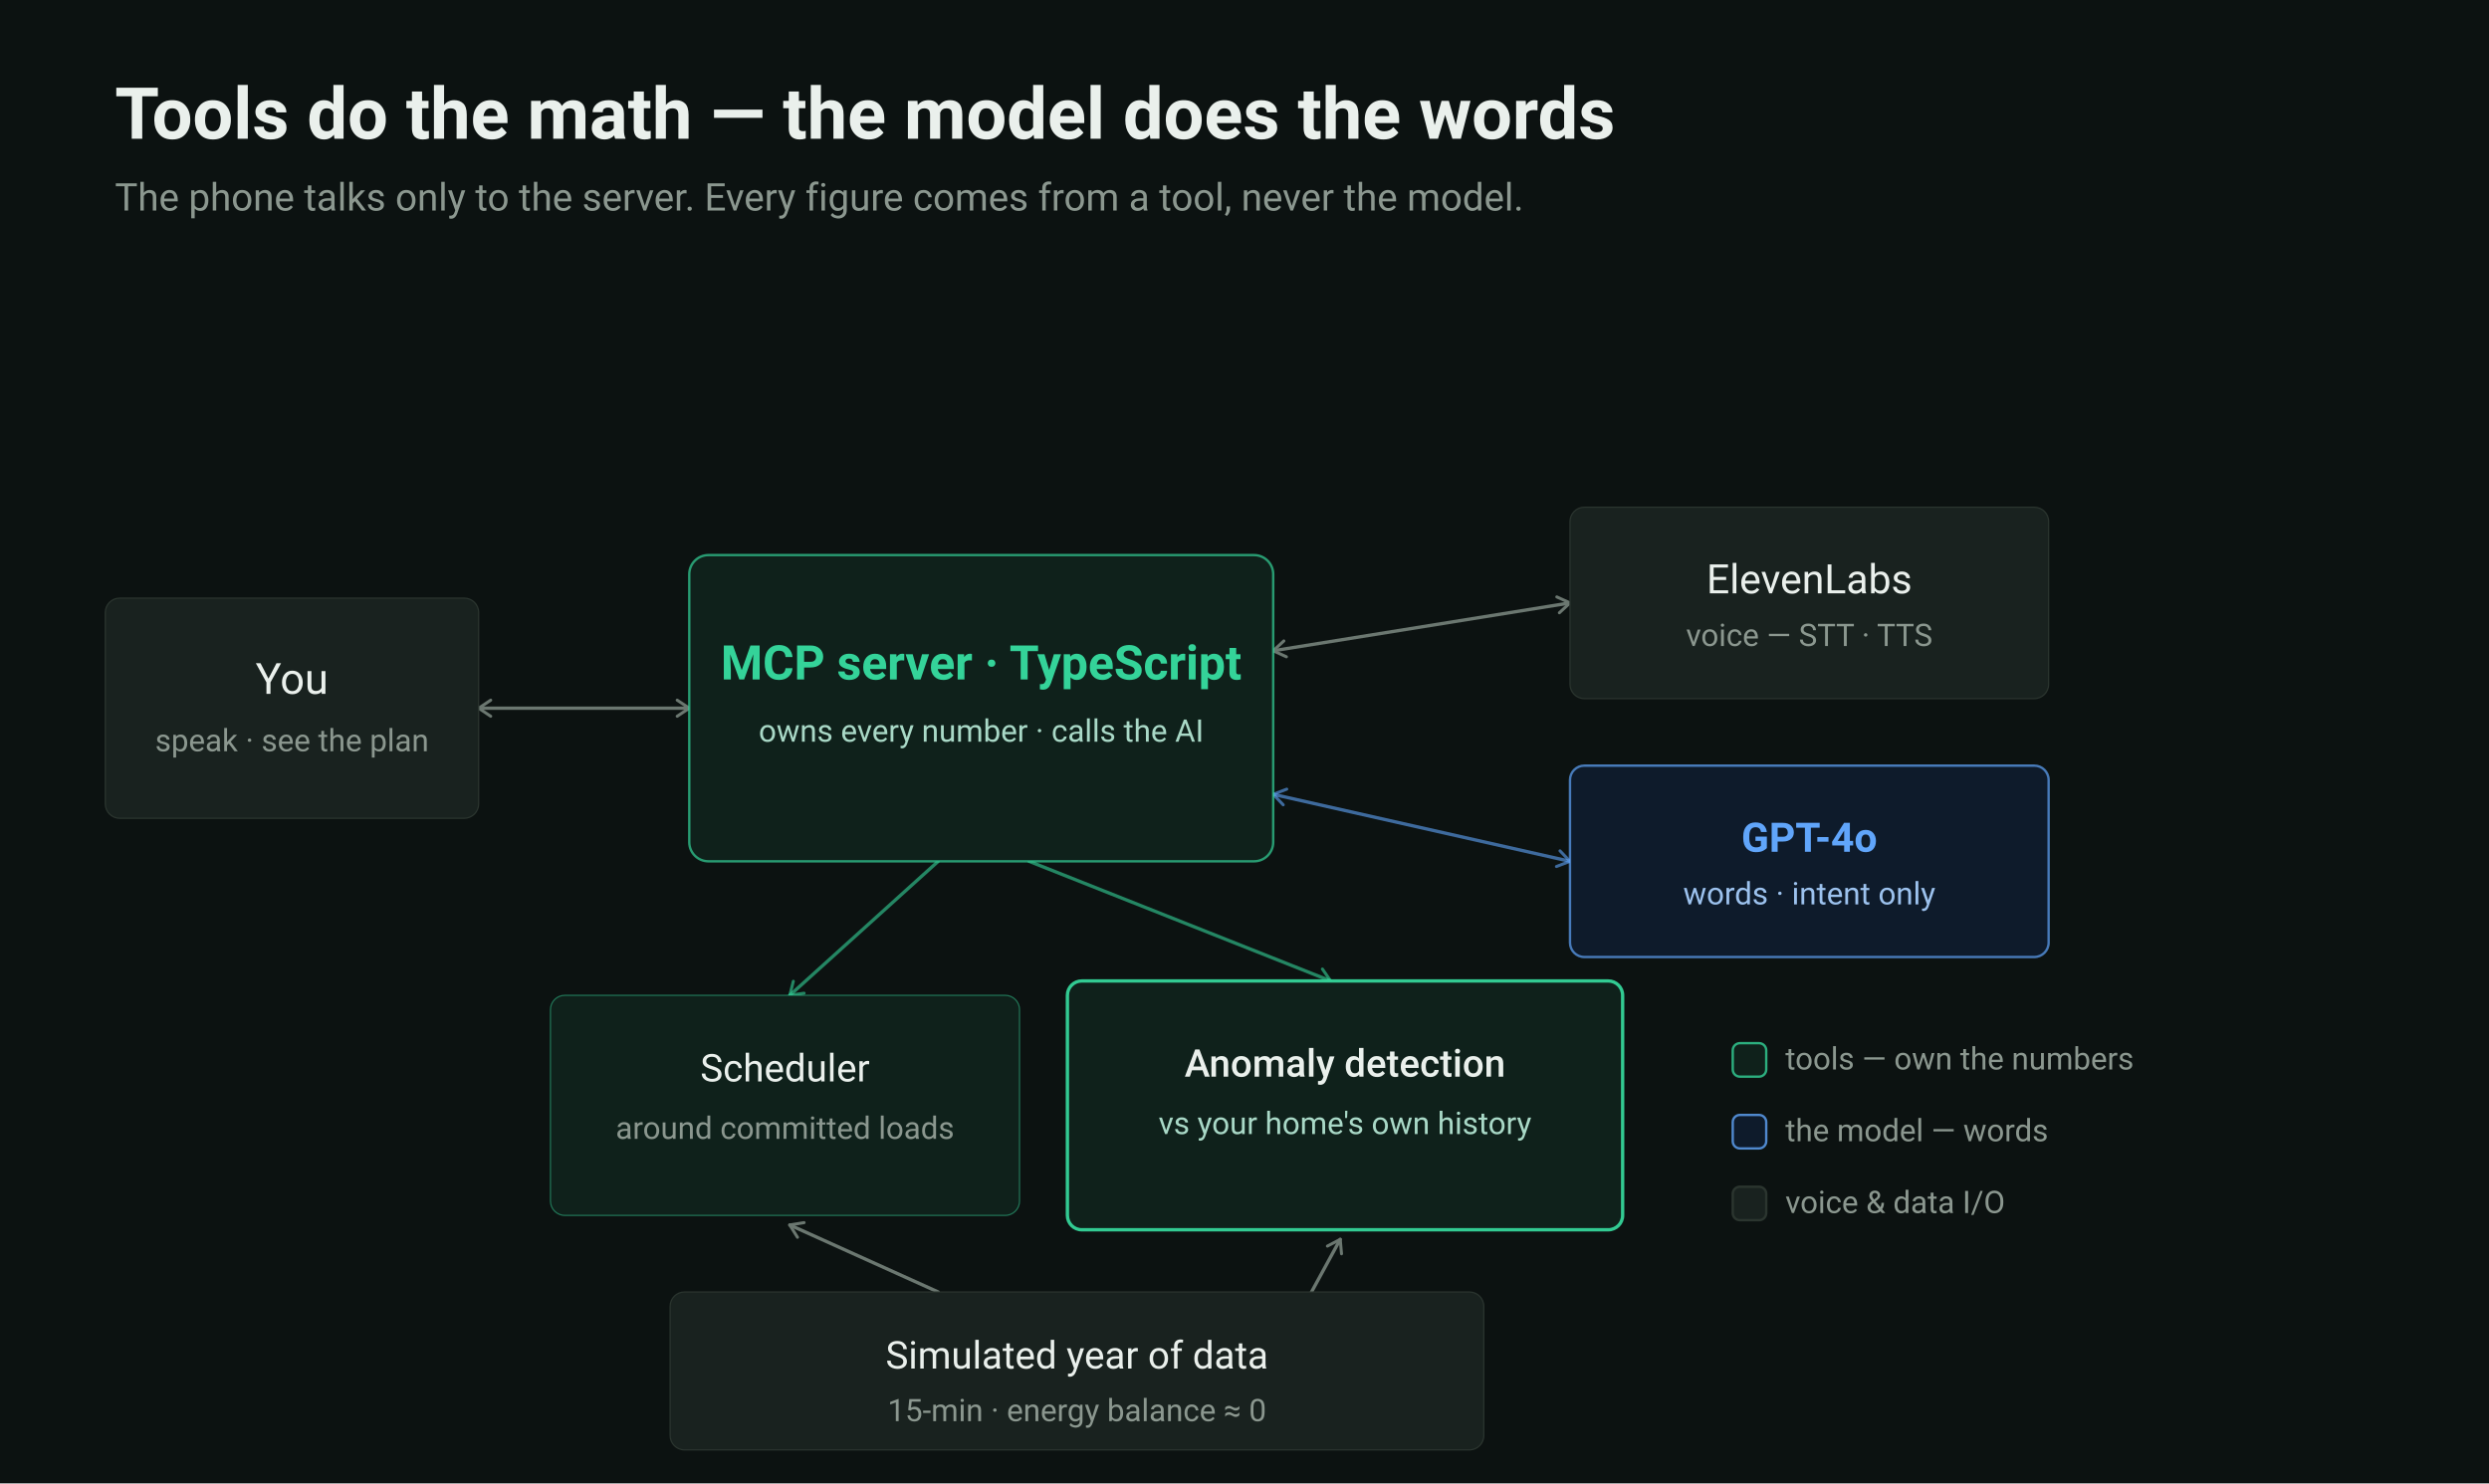
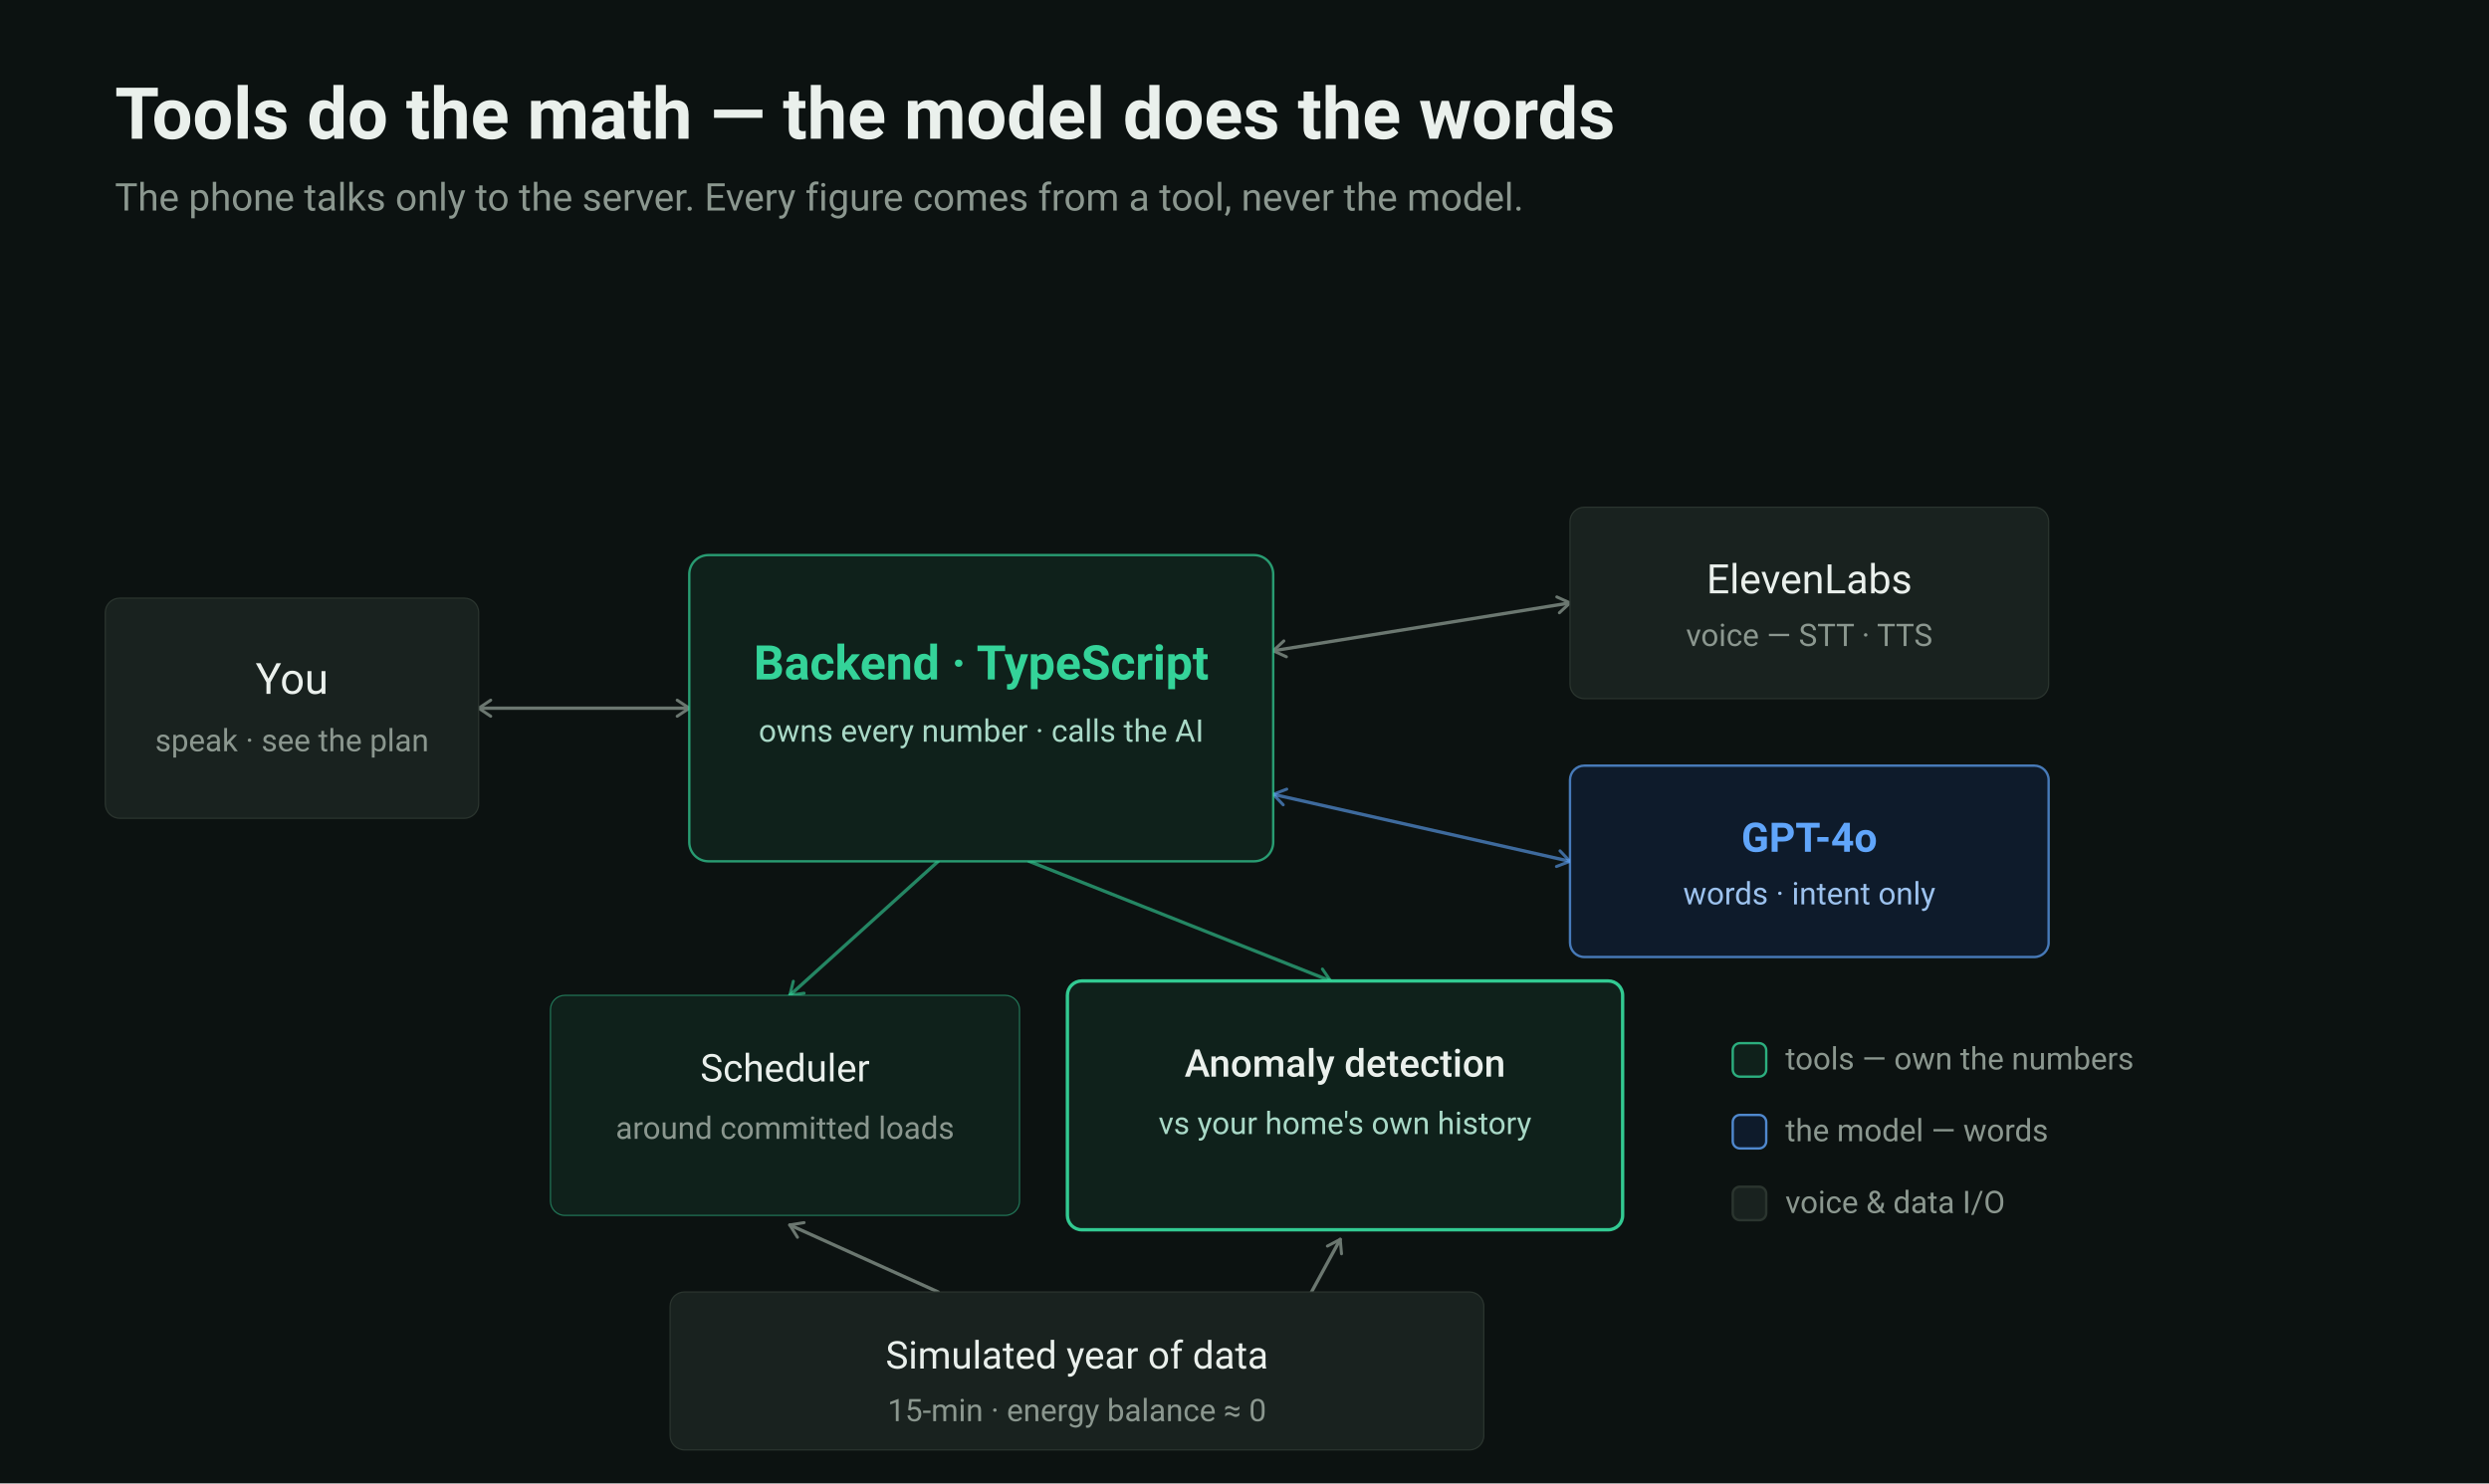
<svg xmlns="http://www.w3.org/2000/svg" viewBox="0 0 1040 620" width="1040" height="620" font-family="-apple-system, BlinkMacSystemFont, 'Segoe UI', Roboto, sans-serif" role="img" aria-label="Lumen architecture: tools do the math, the model does the words">
  <defs>
    <marker id="arrow" viewBox="0 0 10 10" refX="8" refY="5" markerWidth="6" markerHeight="6" orient="auto-start-reverse">
      <path d="M2 1L8 5L2 9" fill="none" stroke="context-stroke" stroke-width="1.5" stroke-linecap="round" stroke-linejoin="round" />
    </marker>
  </defs>
  <rect x="0" y="0" width="1040" height="620" fill="#0C1211" />
  <text x="48" y="58" fill="#EAF0EC" font-size="30" font-weight="600">Tools do the math — the model does the words</text>
  <text x="48" y="88" fill="#8B978F" font-size="16">The phone talks only to the server. Every figure comes from a tool, never the model.</text>
  <g stroke-linecap="round">
    <line x1="200" y1="296" x2="288" y2="296" stroke="#6B7770" stroke-width="1.4" marker-start="url(#arrow)" marker-end="url(#arrow)" />
    <line x1="532" y1="272" x2="656" y2="252" stroke="#6B7770" stroke-width="1.4" marker-start="url(#arrow)" marker-end="url(#arrow)" />
    <line x1="532" y1="332" x2="656" y2="360" stroke="#60A5FA" stroke-opacity="0.6" stroke-width="1.4" marker-start="url(#arrow)" marker-end="url(#arrow)" />
    <line x1="392" y1="360" x2="330" y2="416" stroke="#34D399" stroke-opacity="0.6" stroke-width="1.4" marker-end="url(#arrow)" />
    <line x1="430" y1="360" x2="556" y2="410" stroke="#34D399" stroke-opacity="0.6" stroke-width="1.4" marker-end="url(#arrow)" />
    <line x1="392" y1="540" x2="330" y2="512" stroke="#6B7770" stroke-width="1.4" marker-end="url(#arrow)" />
    <line x1="548" y1="540" x2="560" y2="518" stroke="#6B7770" stroke-width="1.4" marker-end="url(#arrow)" />
  </g>
  <g>
    <rect x="44" y="250" width="156" height="92" rx="6" fill="#19221F" stroke="#2B352F" stroke-width="0.5" />
    <text x="122" y="290" text-anchor="middle" fill="#EAF0EC" font-size="18">You</text>
    <text x="122" y="314" text-anchor="middle" fill="#8B978F" font-size="13">speak · see the plan</text>
  </g>
  <g>
    <rect x="288" y="232" width="244" height="128" rx="8" fill="#0F211B" stroke="#34D399" stroke-opacity="0.7" stroke-width="1" />
-     <text x="410" y="284" text-anchor="middle" fill="#34D399" font-size="20" font-weight="600">MCP server · TypeScript</text>
+     <text x="410" y="284" text-anchor="middle" fill="#34D399" font-size="20" font-weight="600">Backend · TypeScript</text>
    <text x="410" y="310" text-anchor="middle" fill="#A9D9C7" font-size="13">owns every number · calls the AI</text>
  </g>
  <g>
    <rect x="656" y="212" width="200" height="80" rx="6" fill="#19221F" stroke="#2B352F" stroke-width="0.5" />
    <text x="756" y="248" text-anchor="middle" fill="#EAF0EC" font-size="17">ElevenLabs</text>
    <text x="756" y="270" text-anchor="middle" fill="#8B978F" font-size="13">voice — STT · TTS</text>
  </g>
  <g>
    <rect x="656" y="320" width="200" height="80" rx="6" fill="#0E1B2B" stroke="#60A5FA" stroke-opacity="0.7" stroke-width="1" />
    <text x="756" y="356" text-anchor="middle" fill="#60A5FA" font-size="17" font-weight="600">GPT-4o</text>
    <text x="756" y="378" text-anchor="middle" fill="#9CC2EE" font-size="13">words · intent only</text>
  </g>
  <g>
    <rect x="230" y="416" width="196" height="92" rx="6" fill="#0F211B" stroke="#34D399" stroke-opacity="0.5" stroke-width="0.5" />
    <text x="328" y="452" text-anchor="middle" fill="#EAF0EC" font-size="16">Scheduler</text>
    <text x="328" y="476" text-anchor="middle" fill="#8B978F" font-size="13">around committed loads</text>
  </g>
  <g>
    <rect x="446" y="410" width="232" height="104" rx="6" fill="#0F211B" stroke="#34D399" stroke-opacity="0.95" stroke-width="1.4" />
    <text x="562" y="450" text-anchor="middle" fill="#EAF0EC" font-size="16" font-weight="500">Anomaly detection</text>
    <text x="562" y="474" text-anchor="middle" fill="#A9D9C7" font-size="13">vs your home's own history</text>
  </g>
  <g>
    <rect x="280" y="540" width="340" height="66" rx="6" fill="#19221F" stroke="#2B352F" stroke-width="0.5" />
    <text x="450" y="572" text-anchor="middle" fill="#EAF0EC" font-size="16">Simulated year of data</text>
    <text x="450" y="594" text-anchor="middle" fill="#8B978F" font-size="13">15-min · energy balance ≈ 0</text>
  </g>
  <g>
    <rect x="724" y="436" width="14" height="14" rx="3" fill="#0F211B" stroke="#34D399" stroke-opacity="0.8" stroke-width="1" />
    <text x="746" y="447" fill="#8B978F" font-size="13">tools — own the numbers</text>
    <rect x="724" y="466" width="14" height="14" rx="3" fill="#0E1B2B" stroke="#60A5FA" stroke-opacity="0.8" stroke-width="1" />
    <text x="746" y="477" fill="#8B978F" font-size="13">the model — words</text>
    <rect x="724" y="496" width="14" height="14" rx="3" fill="#19221F" stroke="#2B352F" stroke-width="1" />
    <text x="746" y="507" fill="#8B978F" font-size="13">voice &amp; data I/O</text>
  </g>
</svg>
